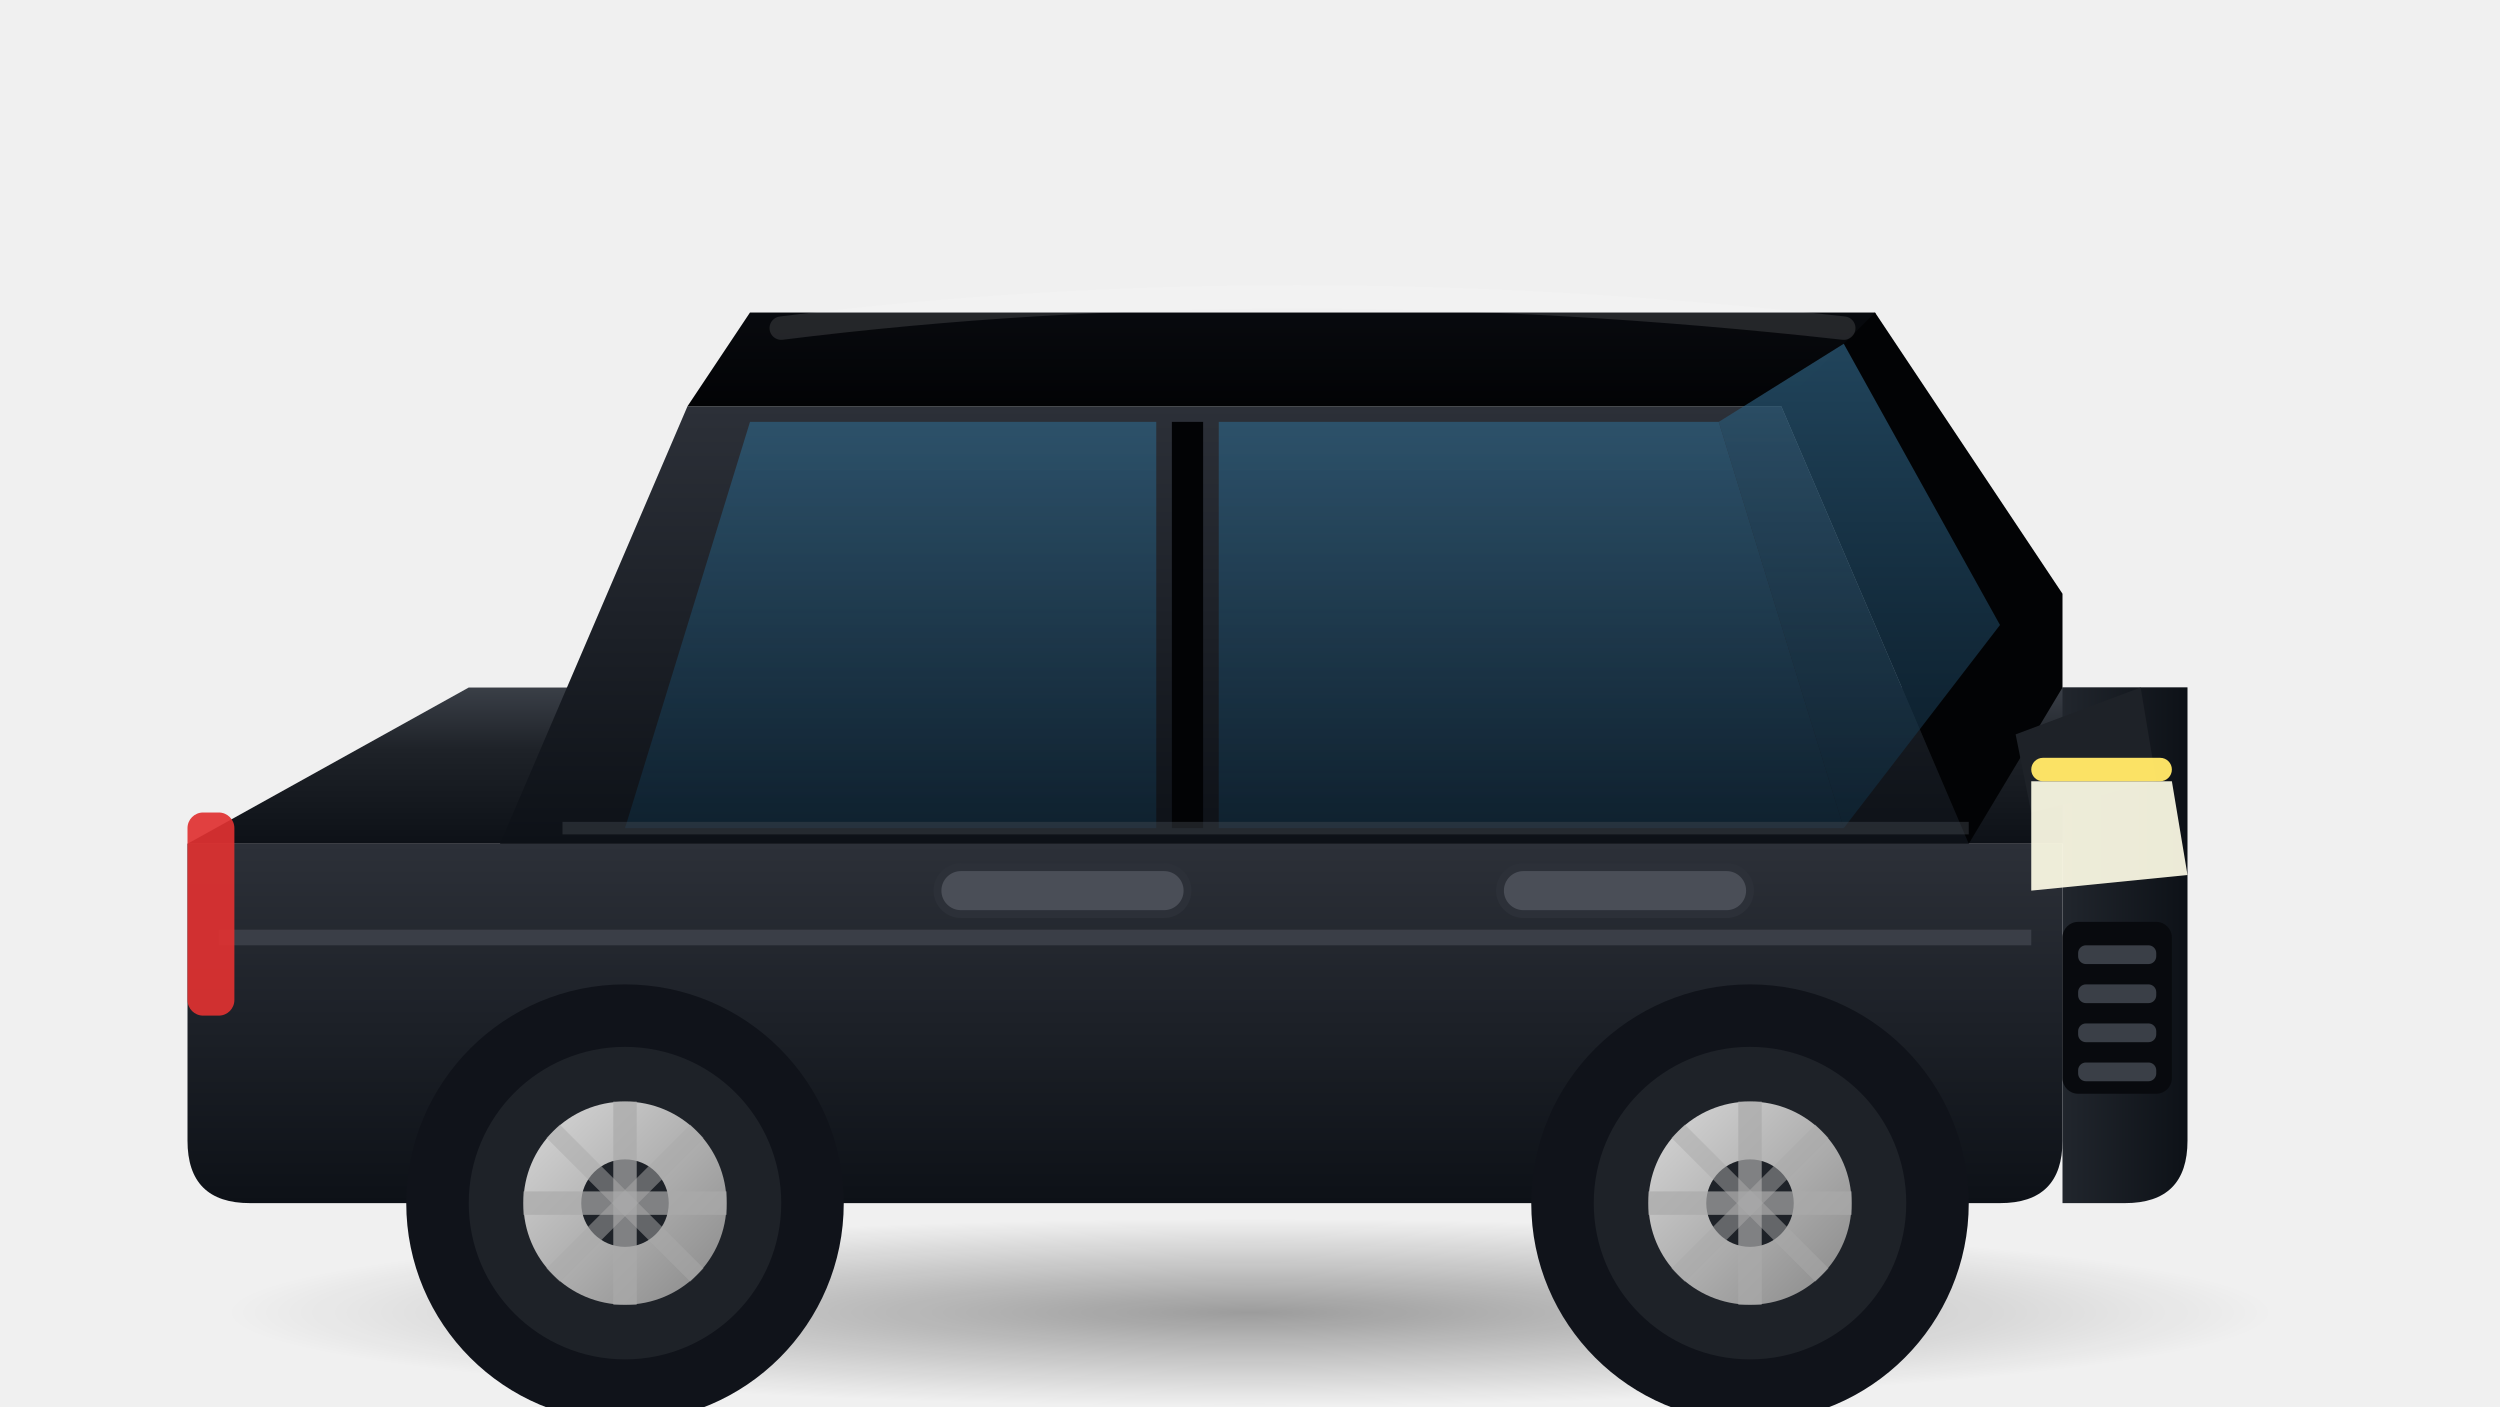
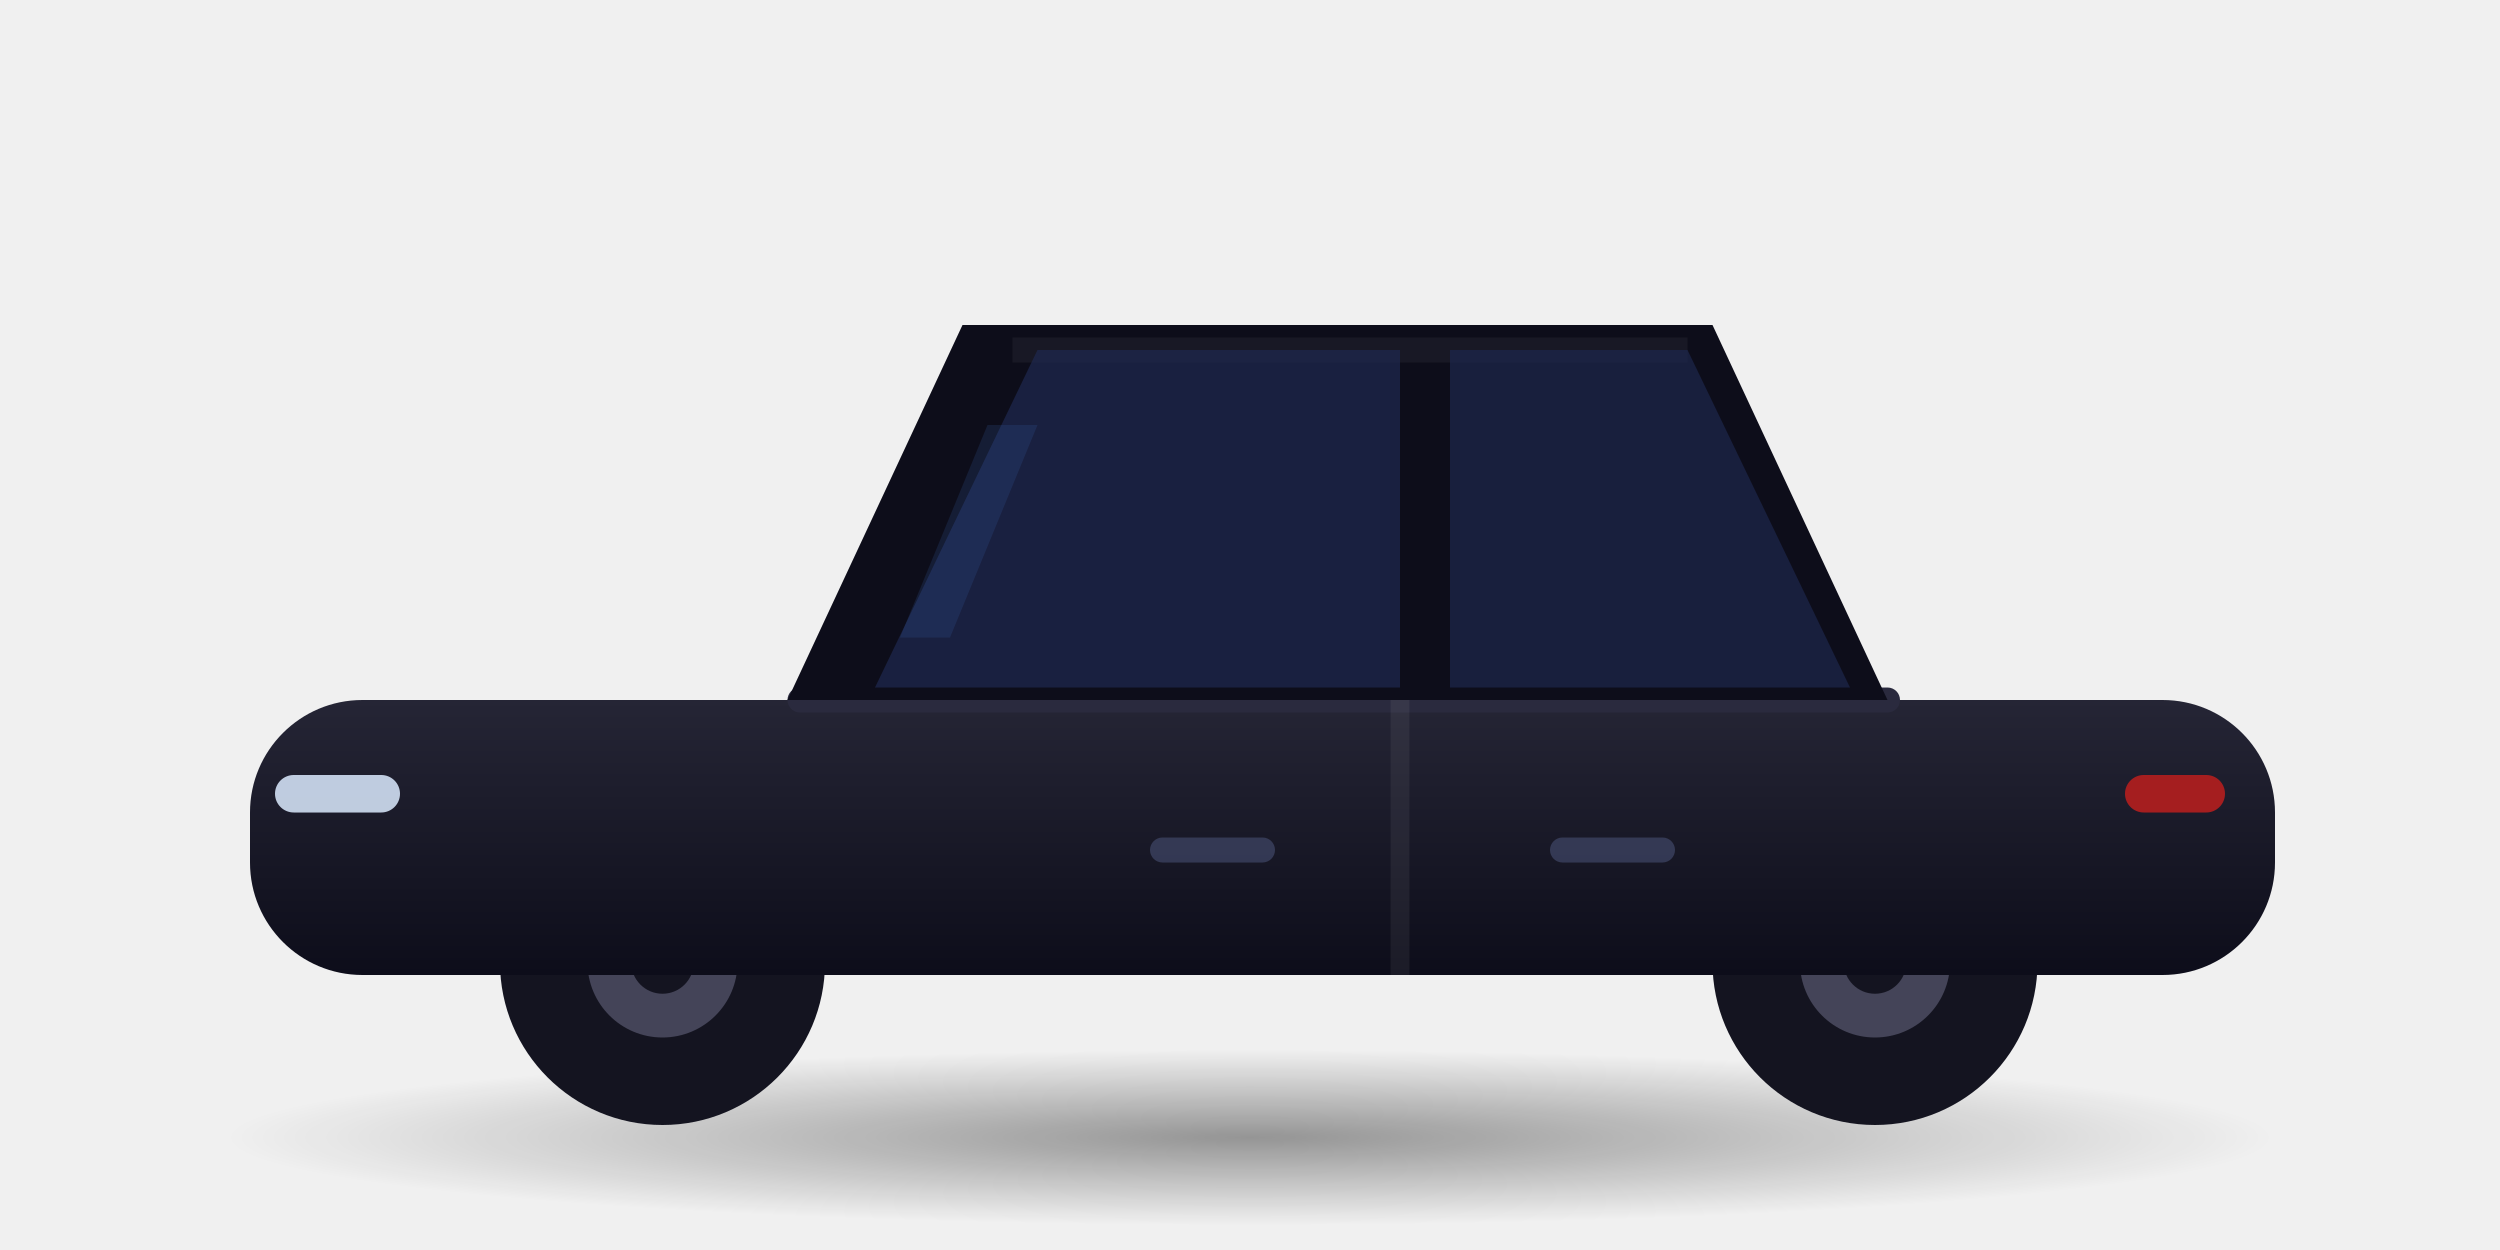
- <svg xmlns="http://www.w3.org/2000/svg" viewBox="0 0 160 90" fill="none">
+ <svg xmlns="http://www.w3.org/2000/svg" viewBox="0 0 200 100">
  <defs>
-     <radialGradient id="shadow" cx="50%" cy="50%" r="50%">
-       <stop offset="0%" stop-color="#000" stop-opacity="0.35" />
-       <stop offset="100%" stop-color="#000" stop-opacity="0" />
+     <linearGradient id="blackBody" x1="0" y1="0" x2="0" y2="1">
+       <stop offset="0%" stop-color="#252535" />
+       <stop offset="100%" stop-color="#0d0d1a" />
+     </linearGradient>
+     <radialGradient id="blackShadow" cx="50%" cy="50%" r="50%">
+       <stop offset="0%" stop-color="rgba(0,0,0,0.38)" />
+       <stop offset="100%" stop-color="rgba(0,0,0,0)" />
    </radialGradient>
-     <linearGradient id="body-black" x1="0" y1="0" x2="0" y2="1">
-       <stop offset="0%" stop-color="#3a3f47" />
-       <stop offset="40%" stop-color="#1e2228" />
-       <stop offset="100%" stop-color="#0d1117" />
-     </linearGradient>
-     <linearGradient id="body-side-black" x1="0" y1="0" x2="0" y2="1">
-       <stop offset="0%" stop-color="#2c3038" />
-       <stop offset="100%" stop-color="#0d1117" />
-     </linearGradient>
-     <linearGradient id="front-black" x1="0" y1="0" x2="1" y2="0">
-       <stop offset="0%" stop-color="#21262d" />
-       <stop offset="100%" stop-color="#0d1117" />
-     </linearGradient>
-     <linearGradient id="roof-black" x1="0" y1="0" x2="0" y2="1">
-       <stop offset="0%" stop-color="#080a0e" />
-       <stop offset="100%" stop-color="#020305" />
-     </linearGradient>
-     <linearGradient id="glass-black" x1="0" y1="0" x2="0" y2="1">
-       <stop offset="0%" stop-color="#2d6080" stop-opacity="0.7" />
-       <stop offset="100%" stop-color="#0f2a3d" stop-opacity="0.6" />
-     </linearGradient>
-     <linearGradient id="wheel-rim-b" x1="0" y1="0" x2="1" y2="1">
-       <stop offset="0%" stop-color="#d8d8d8" />
-       <stop offset="100%" stop-color="#888" />
-     </linearGradient>
  </defs>
-   <ellipse cx="80" cy="84" rx="66" ry="6" fill="url(#shadow)" />
-   <path d="M12 54 L12 73 Q12 77 16 77 L128 77 Q132 77 132 73 L132 54 Z" fill="url(#body-side-black)" />
-   <path d="M12 54 L30 44 L140 44 L132 54 Z" fill="url(#body-black)" />
-   <path d="M132 44 L140 44 L140 73 Q140 77 136 77 L132 77 L132 44 Z" fill="url(#front-black)" />
-   <path d="M32 54 L44 26 L114 26 L126 54 Z" fill="url(#body-side-black)" />
-   <path d="M44 26 L48 20 L120 20 L122 26 L114 26 Z" fill="url(#roof-black)" />
-   <path d="M114 26 L120 20 L132 38 L132 44 L126 54 Z" fill="#020305" />
-   <path d="M40 53 L48 27 L74 27 L74 53 Z" fill="url(#glass-black)" />
-   <path d="M78 53 L78 27 L110 27 L118 53 Z" fill="url(#glass-black)" />
-   <path d="M118 53 L110 27 L118 22 L128 40 Z" fill="url(#glass-black)" />
-   <line x1="76" y1="27" x2="76" y2="53" stroke="#020305" stroke-width="2" />
-   <path d="M14 60 L130 60" stroke="#4a4e57" stroke-width="1" stroke-opacity="0.6" />
-   <path d="M36 53 L126 53" stroke="#4a4e57" stroke-width="0.8" stroke-opacity="0.4" />
-   <rect x="60" y="55.5" width="16" height="3" rx="1.5" fill="#4a4e57" stroke="#2c3038" stroke-width="0.5" />
-   <rect x="96" y="55.5" width="16" height="3" rx="1.5" fill="#4a4e57" stroke="#2c3038" stroke-width="0.5" />
-   <path d="M129 47 L137 44 L138 50 L130 52 Z" fill="#1e2228" />
-   <rect x="132" y="59" width="7" height="11" rx="1" fill="#080a0e" />
-   <rect x="133" y="60.5" width="5" height="1.2" rx="0.5" fill="#3a3f47" />
-   <rect x="133" y="63" width="5" height="1.2" rx="0.5" fill="#3a3f47" />
-   <rect x="133" y="65.5" width="5" height="1.2" rx="0.5" fill="#3a3f47" />
-   <rect x="133" y="68" width="5" height="1.2" rx="0.5" fill="#3a3f47" />
-   <path d="M130 50 L139 50 L140 56 L130 57 Z" fill="#fffde7" fill-opacity="0.92" />
-   <rect x="130" y="48.5" width="9" height="1.5" rx="0.75" fill="#ffe566" fill-opacity="0.98" />
-   <rect x="12" y="52" width="3" height="13" rx="1" fill="#e03131" fill-opacity="0.92" />
-   <path d="M50 21 Q82 17 118 21" stroke="white" stroke-width="1.5" stroke-opacity="0.12" fill="none" stroke-linecap="round" />
-   <circle cx="40" cy="77" r="14" fill="#10131a" />
-   <circle cx="40" cy="77" r="10" fill="#1e2228" />
-   <circle cx="40" cy="77" r="6.5" fill="url(#wheel-rim-b)" />
-   <circle cx="40" cy="77" r="2.8" fill="#1e2228" />
-   <line x1="40" y1="70.5" x2="40" y2="83.5" stroke="#aaa" stroke-width="1.5" stroke-opacity="0.7" />
-   <line x1="33.5" y1="77" x2="46.5" y2="77" stroke="#aaa" stroke-width="1.5" stroke-opacity="0.7" />
-   <line x1="35.4" y1="72.4" x2="44.6" y2="81.6" stroke="#aaa" stroke-width="1.2" stroke-opacity="0.5" />
-   <line x1="44.6" y1="72.4" x2="35.4" y2="81.6" stroke="#aaa" stroke-width="1.2" stroke-opacity="0.5" />
-   <circle cx="112" cy="77" r="14" fill="#10131a" />
-   <circle cx="112" cy="77" r="10" fill="#1e2228" />
-   <circle cx="112" cy="77" r="6.5" fill="url(#wheel-rim-b)" />
-   <circle cx="112" cy="77" r="2.8" fill="#1e2228" />
-   <line x1="112" y1="70.5" x2="112" y2="83.5" stroke="#aaa" stroke-width="1.5" stroke-opacity="0.7" />
-   <line x1="105.5" y1="77" x2="118.5" y2="77" stroke="#aaa" stroke-width="1.5" stroke-opacity="0.7" />
-   <line x1="107.4" y1="72.4" x2="116.6" y2="81.6" stroke="#aaa" stroke-width="1.2" stroke-opacity="0.5" />
-   <line x1="116.6" y1="72.4" x2="107.4" y2="81.6" stroke="#aaa" stroke-width="1.2" stroke-opacity="0.5" />
+   <ellipse cx="100" cy="91" rx="82" ry="7" fill="url(#blackShadow)" />
+   <circle cx="150" cy="77" r="13" fill="#141420" />
+   <circle cx="150" cy="77" r="6" fill="#444458" />
+   <circle cx="150" cy="77" r="2.5" fill="#141420" />
+   <circle cx="53" cy="77" r="13" fill="#141420" />
+   <circle cx="53" cy="77" r="6" fill="#444458" />
+   <circle cx="53" cy="77" r="2.5" fill="#141420" />
+   <rect x="20" y="56" width="162" height="22" rx="9" fill="url(#blackBody)" />
+   <rect x="63" y="55" width="89" height="2" rx="1" fill="#2a2a3e" />
+   <path d="M 63,56 L 77,26 L 137,26 L 151,56 Z" fill="#0d0d1a" />
+   <path d="M 81,27 L 135,27 L 135,29 L 81,29 Z" fill="rgba(255,255,255,0.05)" />
+   <path d="M 70,55 L 83,28 L 112,28 L 112,55 Z" fill="rgba(30,40,80,0.70)" />
+   <path d="M 116,55 L 116,28 L 135,28 L 148,55 Z" fill="rgba(30,40,80,0.65)" />
+   <path d="M 72,51 L 79,34 L 83,34 L 76,51 Z" fill="rgba(60,100,180,0.18)" />
+   <line x1="112" y1="56" x2="112" y2="78" stroke="rgba(255,255,255,0.06)" stroke-width="1.5" />
+   <rect x="22" y="62" width="10" height="3" rx="1.5" fill="rgba(220,235,255,0.85)" />
+   <rect x="170" y="62" width="8" height="3" rx="1.5" fill="rgba(180,30,30,0.90)" />
+   <rect x="92" y="67" width="10" height="2" rx="1" fill="rgba(80,90,130,0.5)" />
+   <rect x="124" y="67" width="10" height="2" rx="1" fill="rgba(80,90,130,0.5)" />
</svg>
